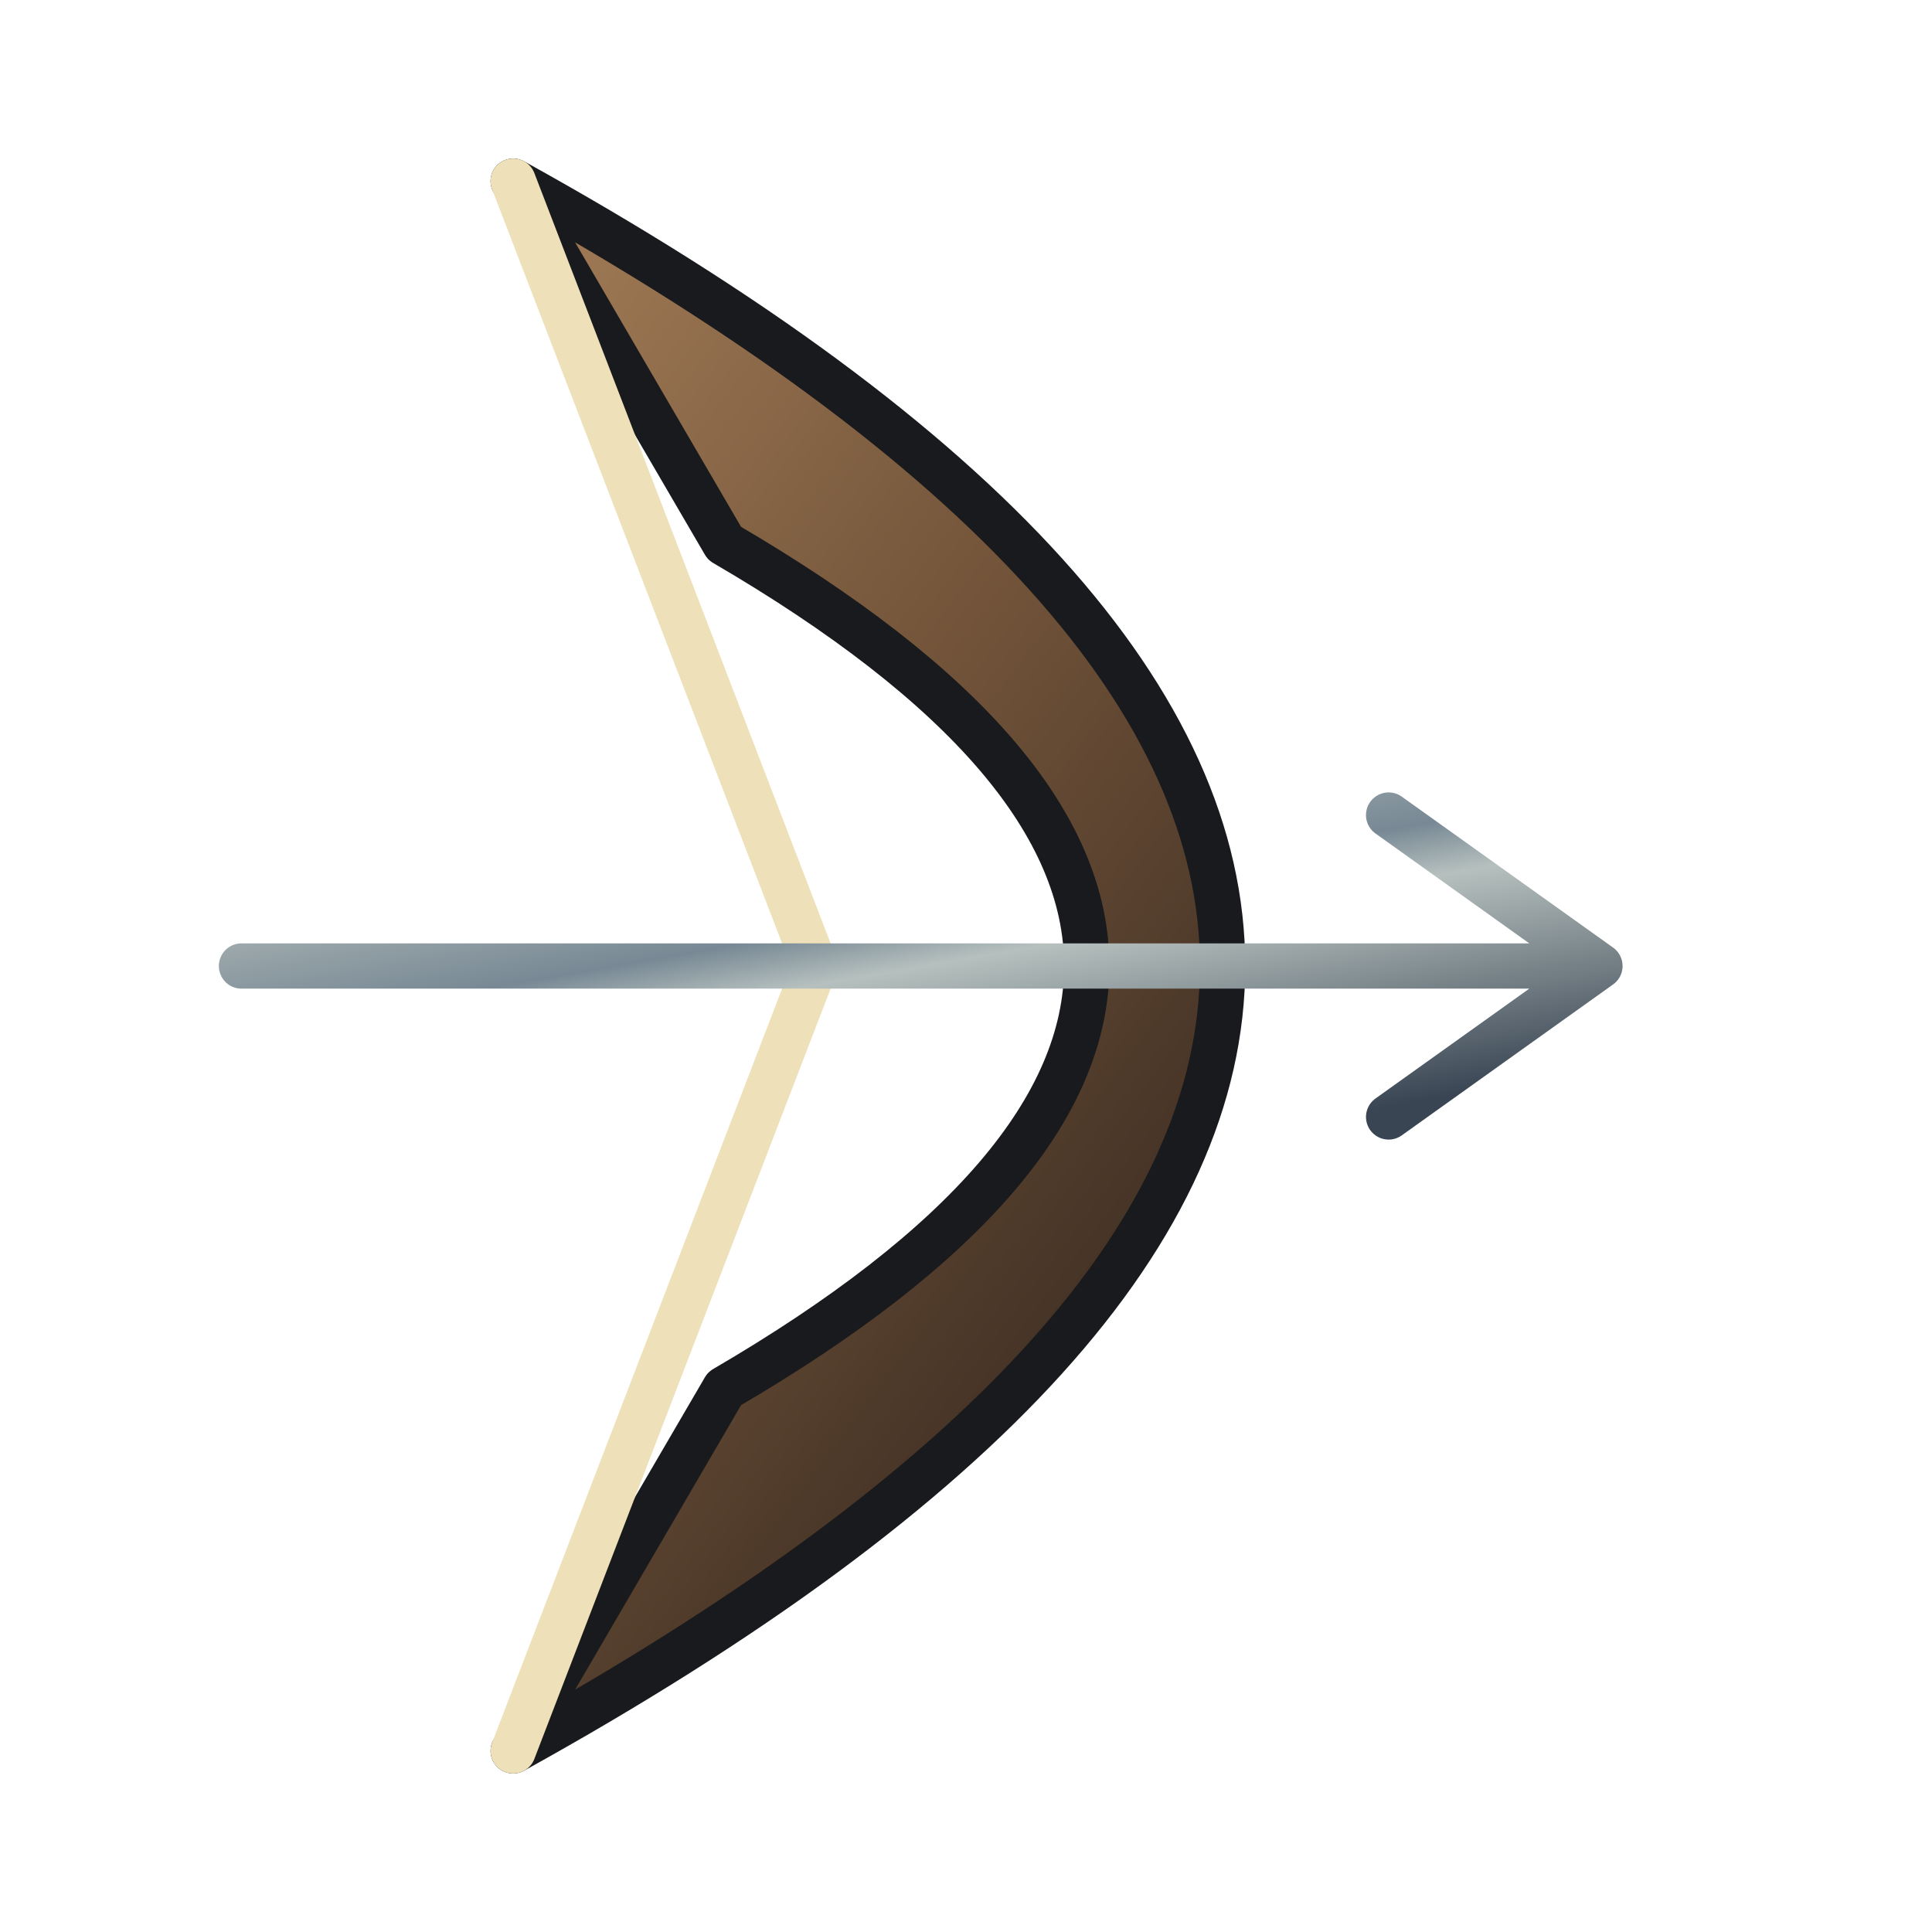
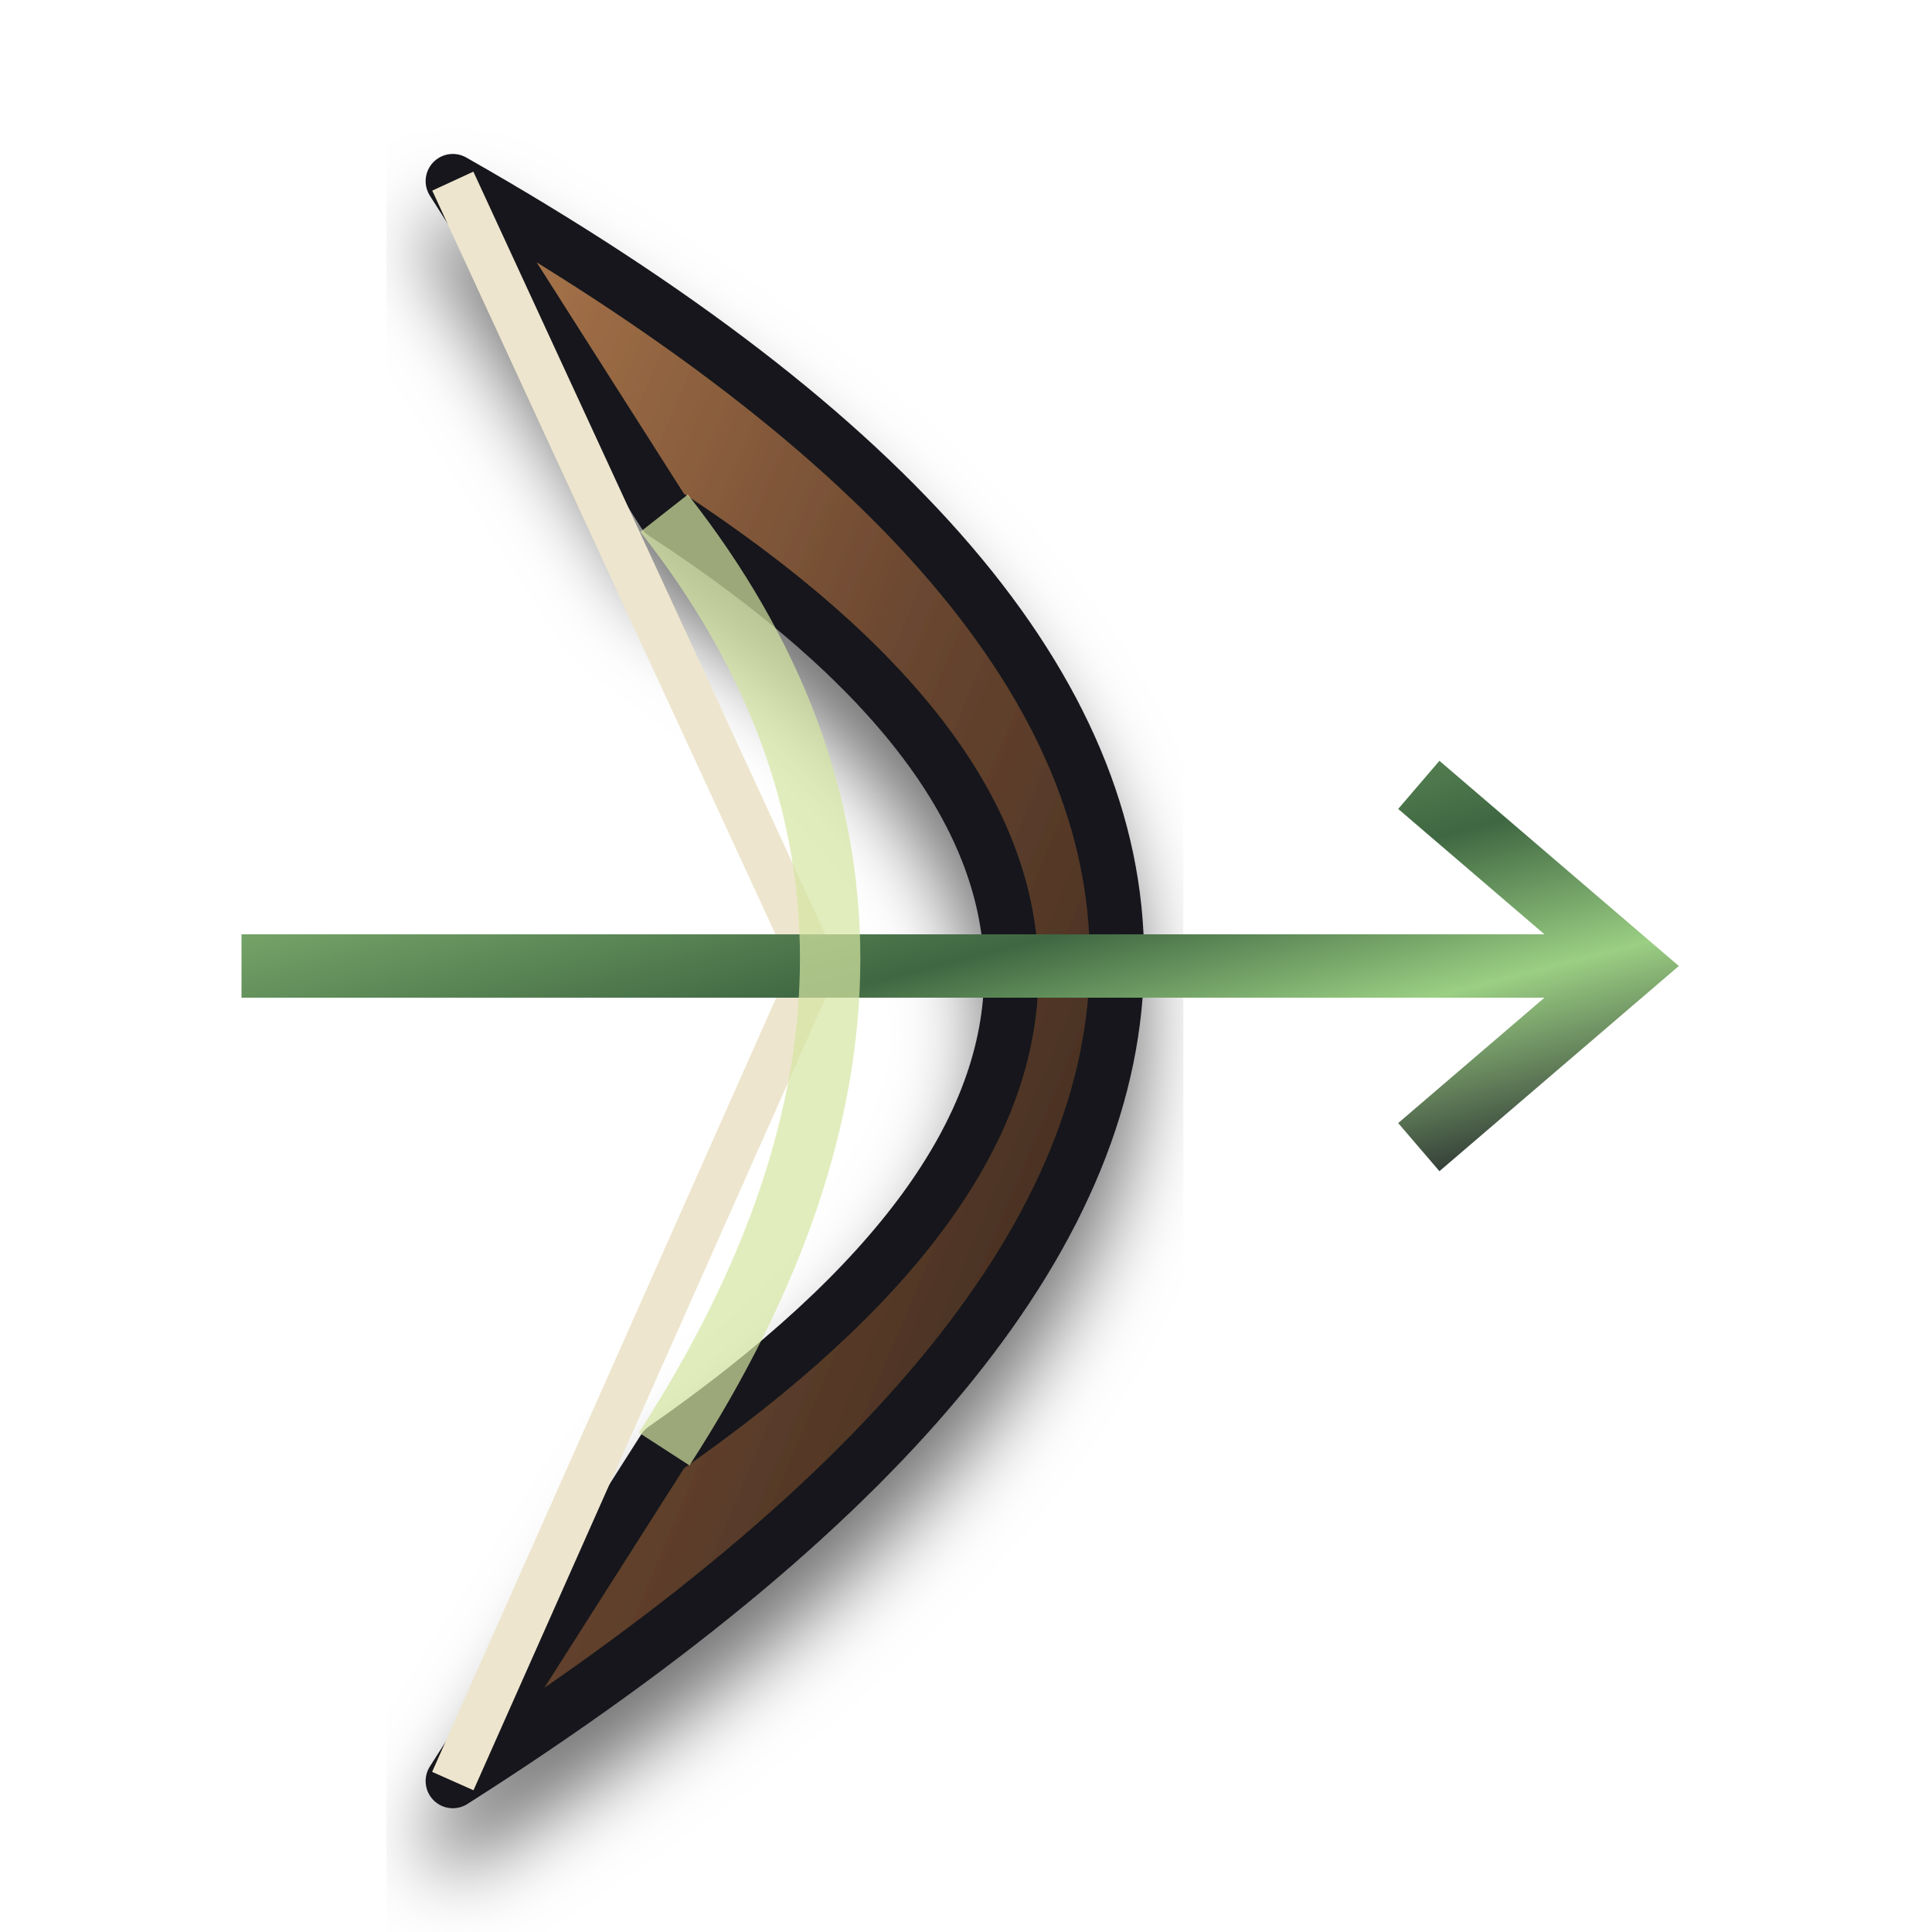
<svg xmlns="http://www.w3.org/2000/svg" viewBox="0 0 64 64" role="img">
  <defs>
-     <linearGradient id="metal" x2=".8" y2="1">
-       <stop stop-color="#d1d5cb" />
-       <stop offset=".44" stop-color="#788995" />
-       <stop offset=".55" stop-color="#b6c0be" />
-       <stop offset="1" stop-color="#394553" />
+     <linearGradient id="metal" x1="0" y1="0" x2="1" y2="1">
+       <stop stop-color="#9bcf83" />
+       <stop offset=".5" stop-color="#3f6742" />
+       <stop offset=".72" stop-color="#9bcf83" />
+       <stop offset="1" stop-color="#252a2d" />
    </linearGradient>
-     <linearGradient id="gold" x2=".7" y2="1">
-       <stop stop-color="#f0d39a" />
-       <stop offset=".5" stop-color="#b39156" />
-       <stop offset="1" stop-color="#6a4628" />
+     <linearGradient id="wood" x1="0" y1="0" x2="1" y2="1">
+       <stop stop-color="#b17b4e" />
+       <stop offset=".5" stop-color="#68452f" />
+       <stop offset="1" stop-color="#2f2019" />
    </linearGradient>
-     <linearGradient id="leather" x2=".6" y2="1">
-       <stop stop-color="#a57e58" />
-       <stop offset=".5" stop-color="#715339" />
-       <stop offset="1" stop-color="#372920" />
-     </linearGradient>
-     <linearGradient id="cloth" x2="1" y2="1">
-       <stop stop-color="#88b786" />
-       <stop offset="1" stop-color="#252b30" />
-     </linearGradient>
-     <linearGradient id="gem" x2="1" y2="1">
-       <stop stop-color="#eff2d8" />
-       <stop offset=".3" stop-color="#88b786" />
-       <stop offset="1" stop-color="#243e43" />
-     </linearGradient>
-     <linearGradient id="bone" x2="1" y2="1">
-       <stop stop-color="#f0e2ba" />
-       <stop offset="1" stop-color="#958363" />
-     </linearGradient>
-     <linearGradient id="leaf" x2="1" y2="1">
-       <stop stop-color="#a4b47c" />
-       <stop offset="1" stop-color="#3d5540" />
-     </linearGradient>
+     <radialGradient id="gem">
+       <stop stop-color="#fff7d1" />
+       <stop offset=".35" stop-color="#d6e6a3" />
+       <stop offset="1" stop-color="#3f6742" />
+     </radialGradient>
+     <filter id="sh">
+       <feDropShadow dx="0" dy="2" stdDeviation="1.3" flood-color="#000" flood-opacity=".55" />
+     </filter>
  </defs>
-   <g fill="url(#metal)" stroke="#191a1d" stroke-width="1.5" stroke-linejoin="round" stroke-linecap="round">
-     <path d="M17 6Q64 32 17 58L24 46Q48 32 24 18Z" fill="url(#leather)" />
-     <path d="M17 6 27 32 17 58" stroke="#eee0b8" fill="none" />
-     <path d="M8 32h45l-7-5m7 5-7 5" stroke="url(#metal)" fill="none" />
+   <g>
+     <path d="M15 6 Q59 31 15 59 L22 48 Q45 32 22 17 Z" fill="url(#wood)" stroke="#17191b" stroke-width="1.8" stroke-linejoin="round" stroke-linecap="round" filter="url(#sh)" />
+     <path d="M15 6 L27 32 L15 59" fill="none" stroke="#eee5ce" stroke-width="1.5" />
+     <path d="M8 32 L54 32 M47 26 L54 32 L47 38" fill="none" stroke="url(#metal)" stroke-width="2.1" />
+     <path d="M22 17 Q33 31 22 48" fill="none" stroke="#d6e6a3" stroke-width="2" opacity=".7" />
  </g>
</svg>
